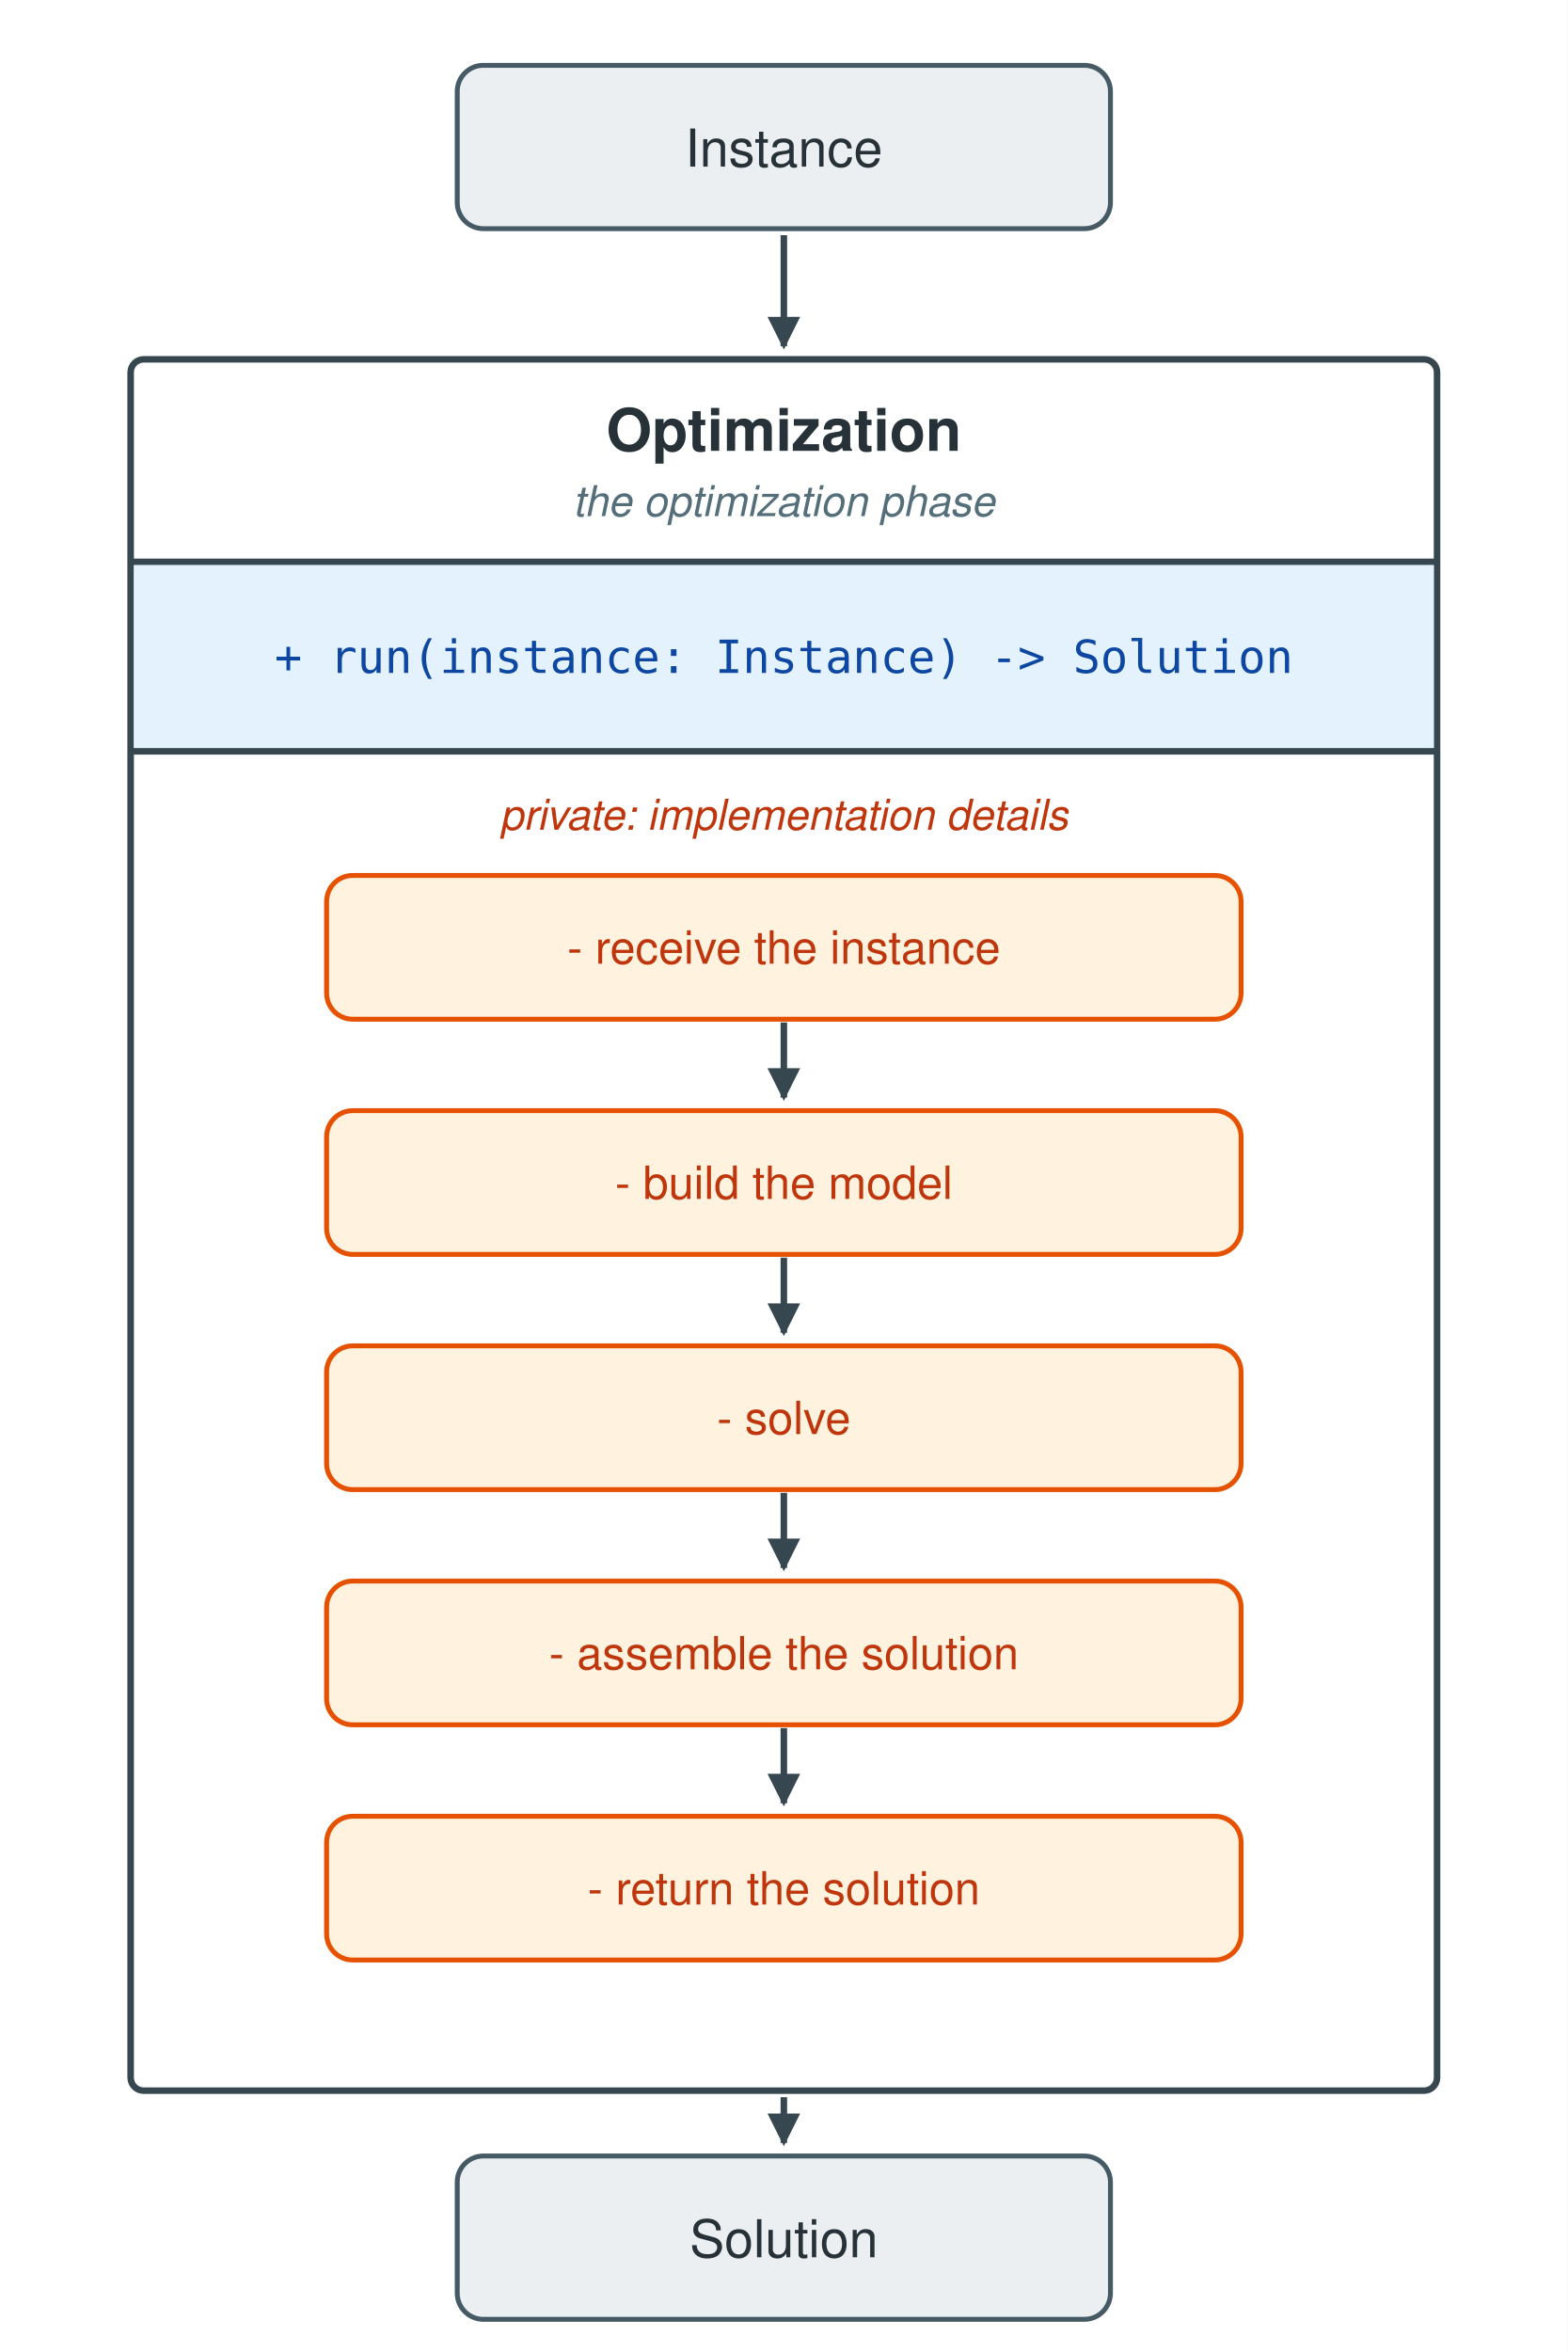
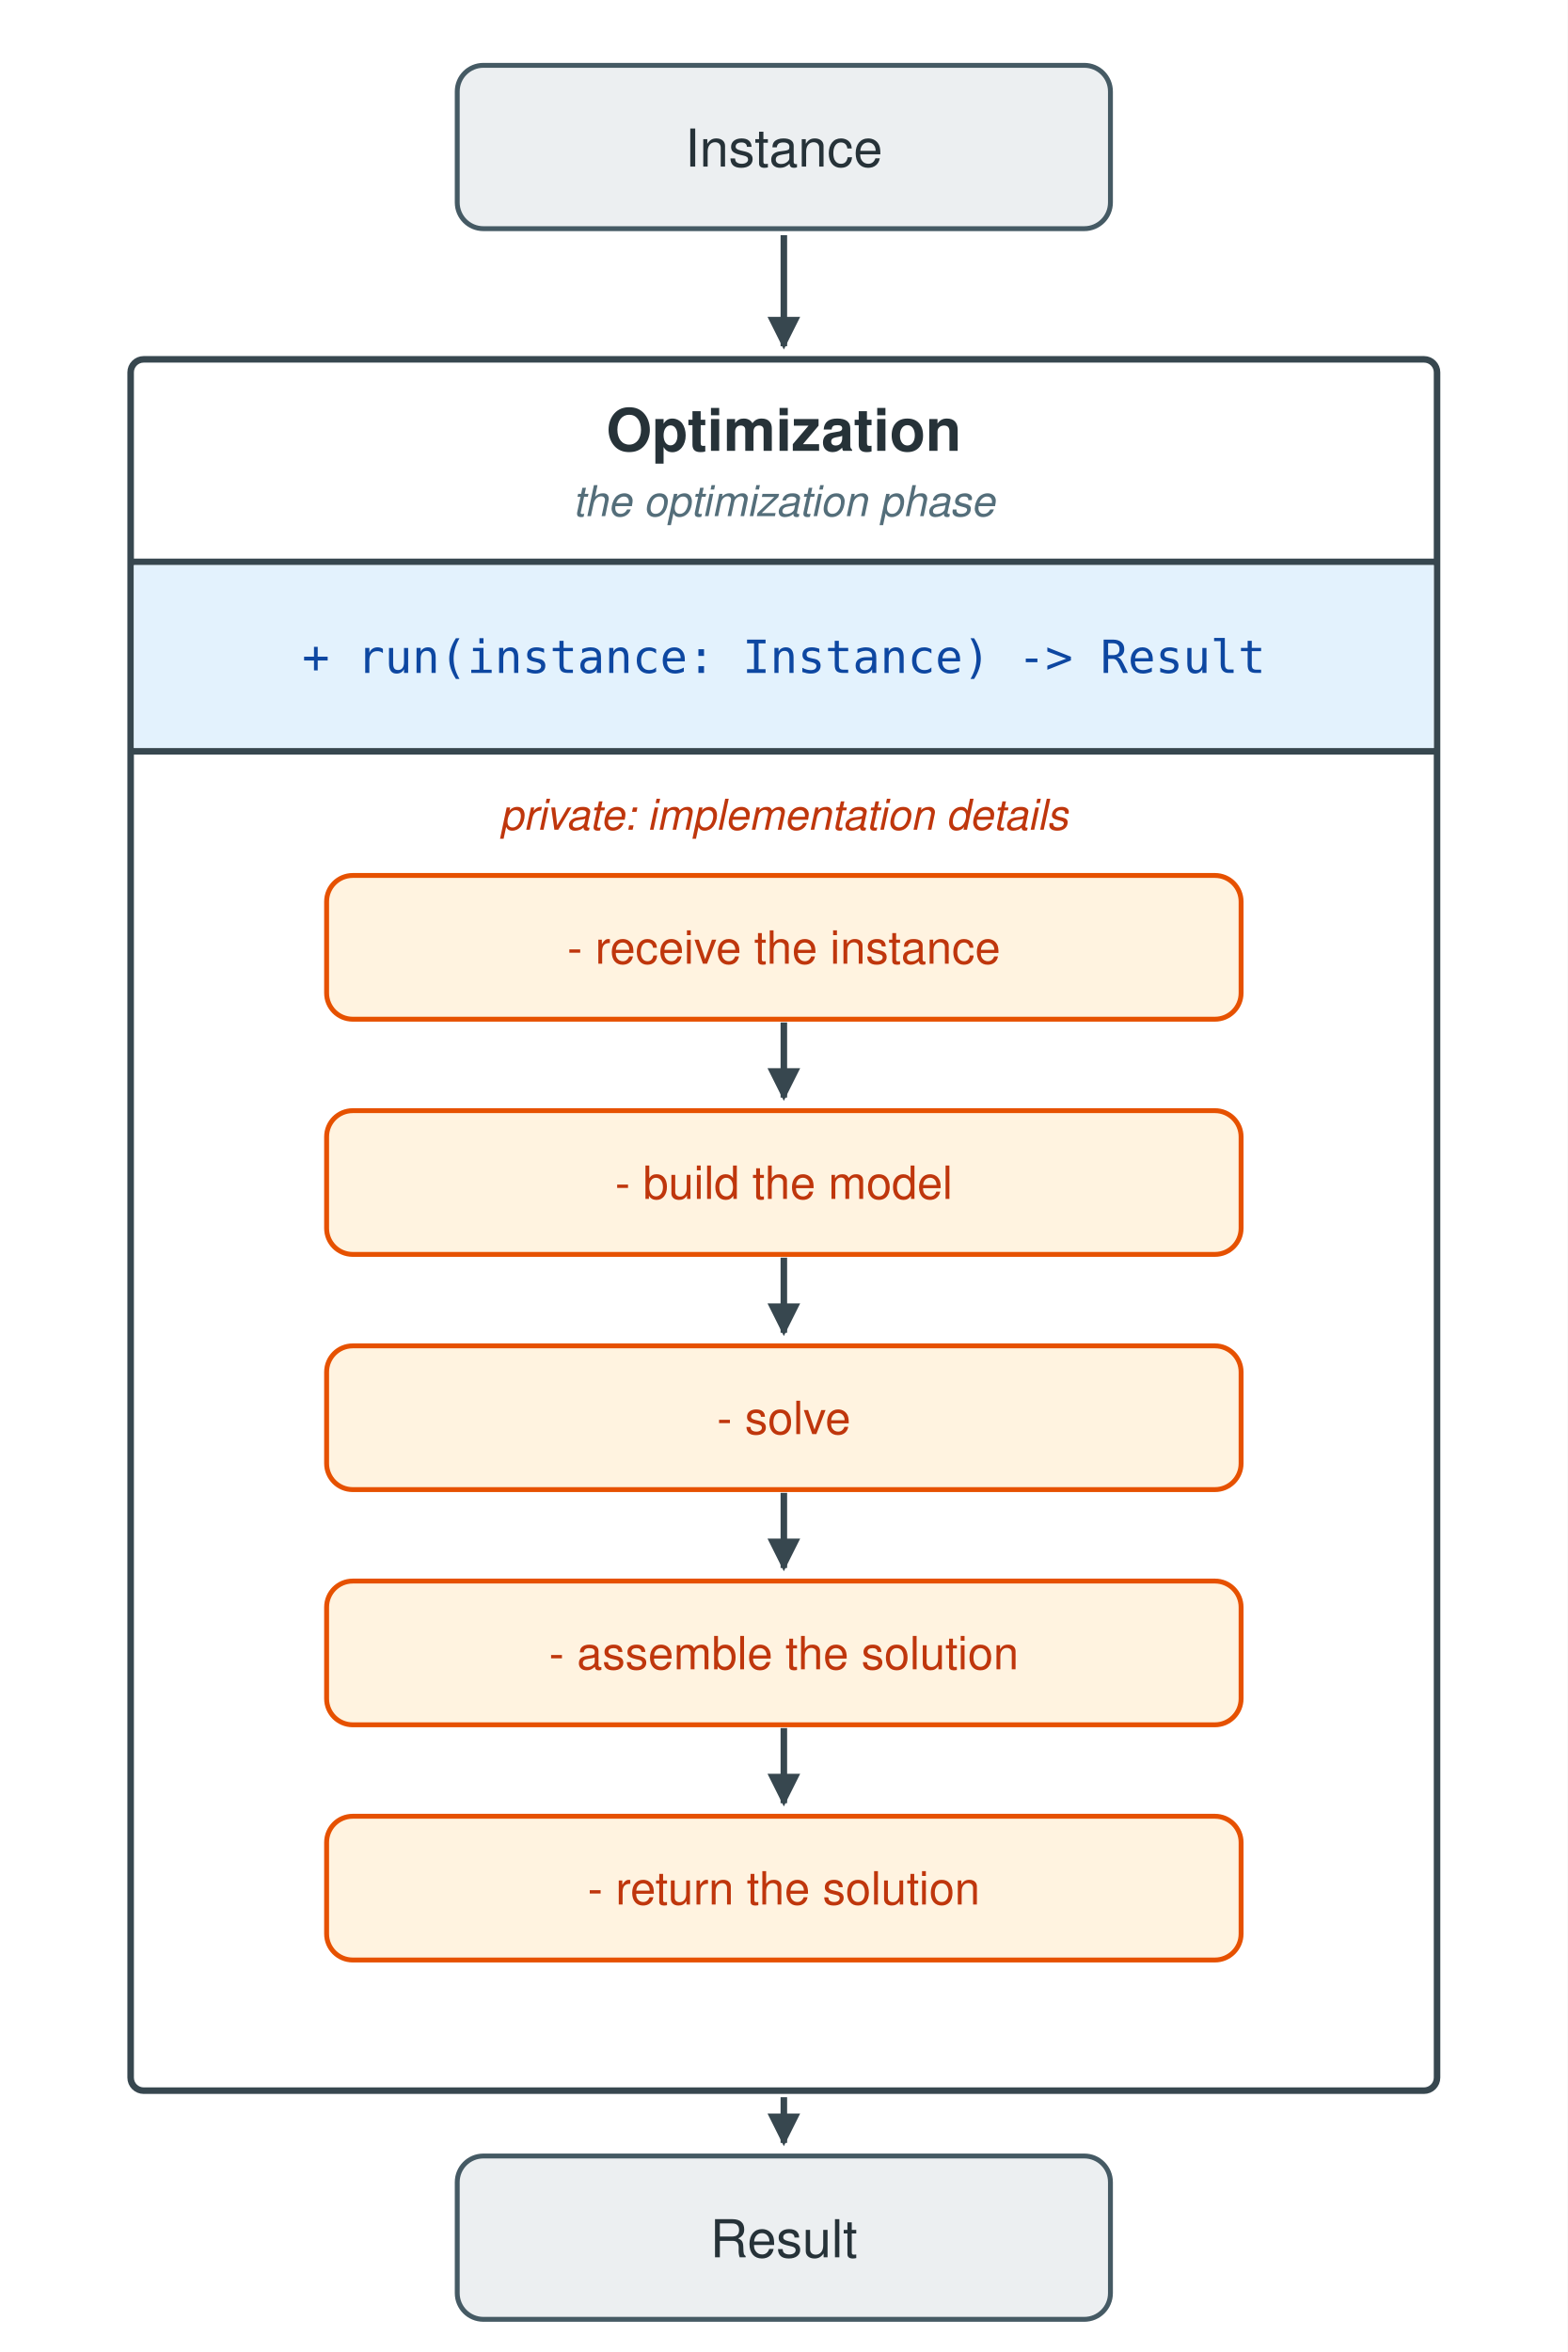
<svg xmlns="http://www.w3.org/2000/svg" viewBox="0 0 480 720" width="480" height="720" font-family="Helvetica, Arial, sans-serif">
  <rect width="480" height="720" fill="#ffffff" />
  <defs>
    <marker id="arrow" markerUnits="userSpaceOnUse" markerWidth="10" markerHeight="10" refX="9" refY="5" orient="auto">
      <path d="M0,0 L10,5 L0,10 z" fill="#37474f" />
    </marker>
  </defs>
  <rect x="140" y="20" width="200" height="50" rx="8" fill="#eceff1" stroke="#455a64" stroke-width="1.5" />
  <text x="240" y="51" text-anchor="middle" font-size="16" fill="#263238">Instance</text>
  <line x1="240" y1="72" x2="240" y2="106" stroke="#37474f" stroke-width="2" marker-end="url(#arrow)" />
  <rect x="40" y="110" width="400" height="530" rx="4" fill="#ffffff" stroke="#37474f" stroke-width="2" />
  <text x="240" y="138" text-anchor="middle" font-size="18" font-weight="bold" fill="#263238">Optimization</text>
  <text x="240" y="158" text-anchor="middle" font-size="13" font-style="italic" fill="#546e7a">the optimization phase</text>
  <line x1="40" y1="172" x2="440" y2="172" stroke="#37474f" stroke-width="2" />
  <rect x="41" y="173" width="398" height="56" fill="#e3f2fd" />
-   <text x="240" y="206" text-anchor="middle" font-family="Consolas, Menlo, monospace" font-size="14" fill="#0d47a1">+ run(instance: Instance) -&gt; Solution</text>
+   <text x="240" y="206" text-anchor="middle" font-family="Consolas, Menlo, monospace" font-size="14" fill="#0d47a1">+ run(instance: Instance) -&gt; Result</text>
  <line x1="40" y1="230" x2="440" y2="230" stroke="#37474f" stroke-width="2" />
  <text x="240" y="254" text-anchor="middle" font-size="13" font-style="italic" fill="#bf360c">private: implementation details</text>
  <g font-size="14" fill="#bf360c" text-anchor="middle">
    <rect x="100" y="268" width="280" height="44" rx="8" fill="#fff3e0" stroke="#e65100" stroke-width="1.5" />
    <text x="240" y="295">- receive the instance</text>
    <rect x="100" y="340" width="280" height="44" rx="8" fill="#fff3e0" stroke="#e65100" stroke-width="1.5" />
    <text x="240" y="367">- build the model</text>
    <rect x="100" y="412" width="280" height="44" rx="8" fill="#fff3e0" stroke="#e65100" stroke-width="1.5" />
    <text x="240" y="439">- solve</text>
    <rect x="100" y="484" width="280" height="44" rx="8" fill="#fff3e0" stroke="#e65100" stroke-width="1.5" />
    <text x="240" y="511">- assemble the solution</text>
    <rect x="100" y="556" width="280" height="44" rx="8" fill="#fff3e0" stroke="#e65100" stroke-width="1.5" />
    <text x="240" y="583">- return the solution</text>
  </g>
  <g stroke="#37474f" stroke-width="2" marker-end="url(#arrow)">
    <line x1="240" y1="313" x2="240" y2="336" />
    <line x1="240" y1="385" x2="240" y2="408" />
    <line x1="240" y1="457" x2="240" y2="480" />
    <line x1="240" y1="529" x2="240" y2="552" />
  </g>
  <line x1="240" y1="642" x2="240" y2="656" stroke="#37474f" stroke-width="2" marker-end="url(#arrow)" />
  <rect x="140" y="660" width="200" height="50" rx="8" fill="#eceff1" stroke="#455a64" stroke-width="1.5" />
-   <text x="240" y="691" text-anchor="middle" font-size="16" fill="#263238">Solution</text>
+   <text x="240" y="691" text-anchor="middle" font-size="16" fill="#263238">Result</text>
</svg>
